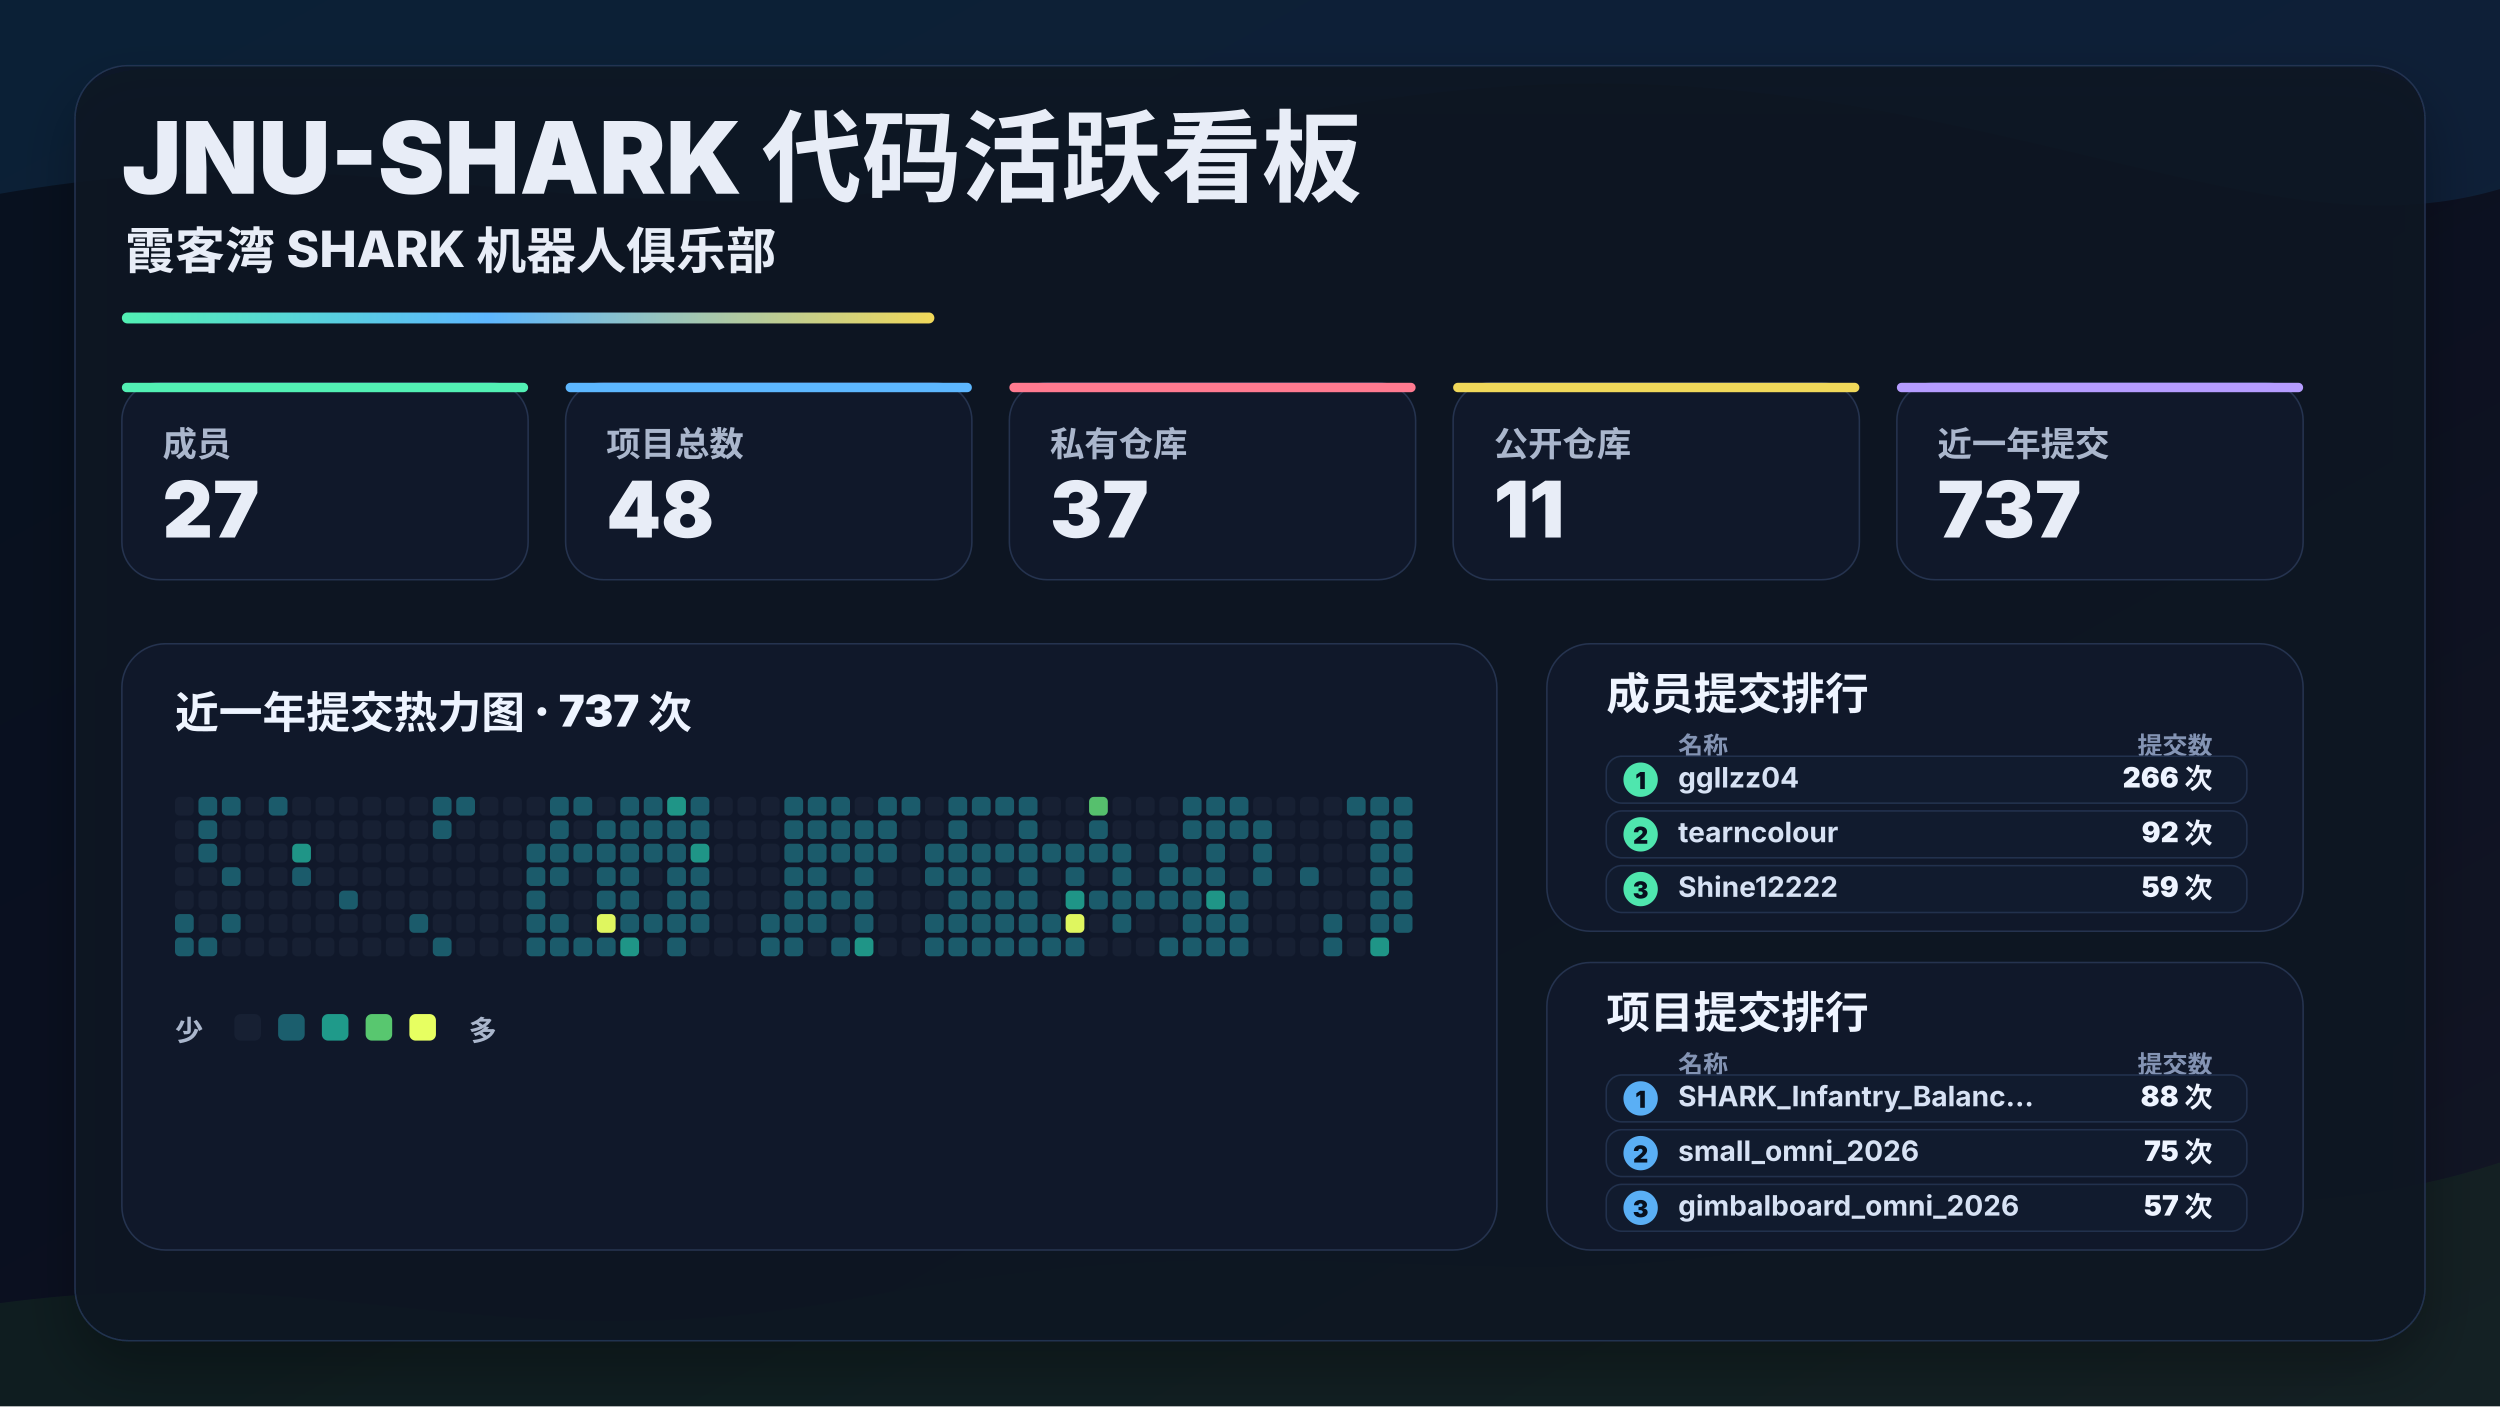
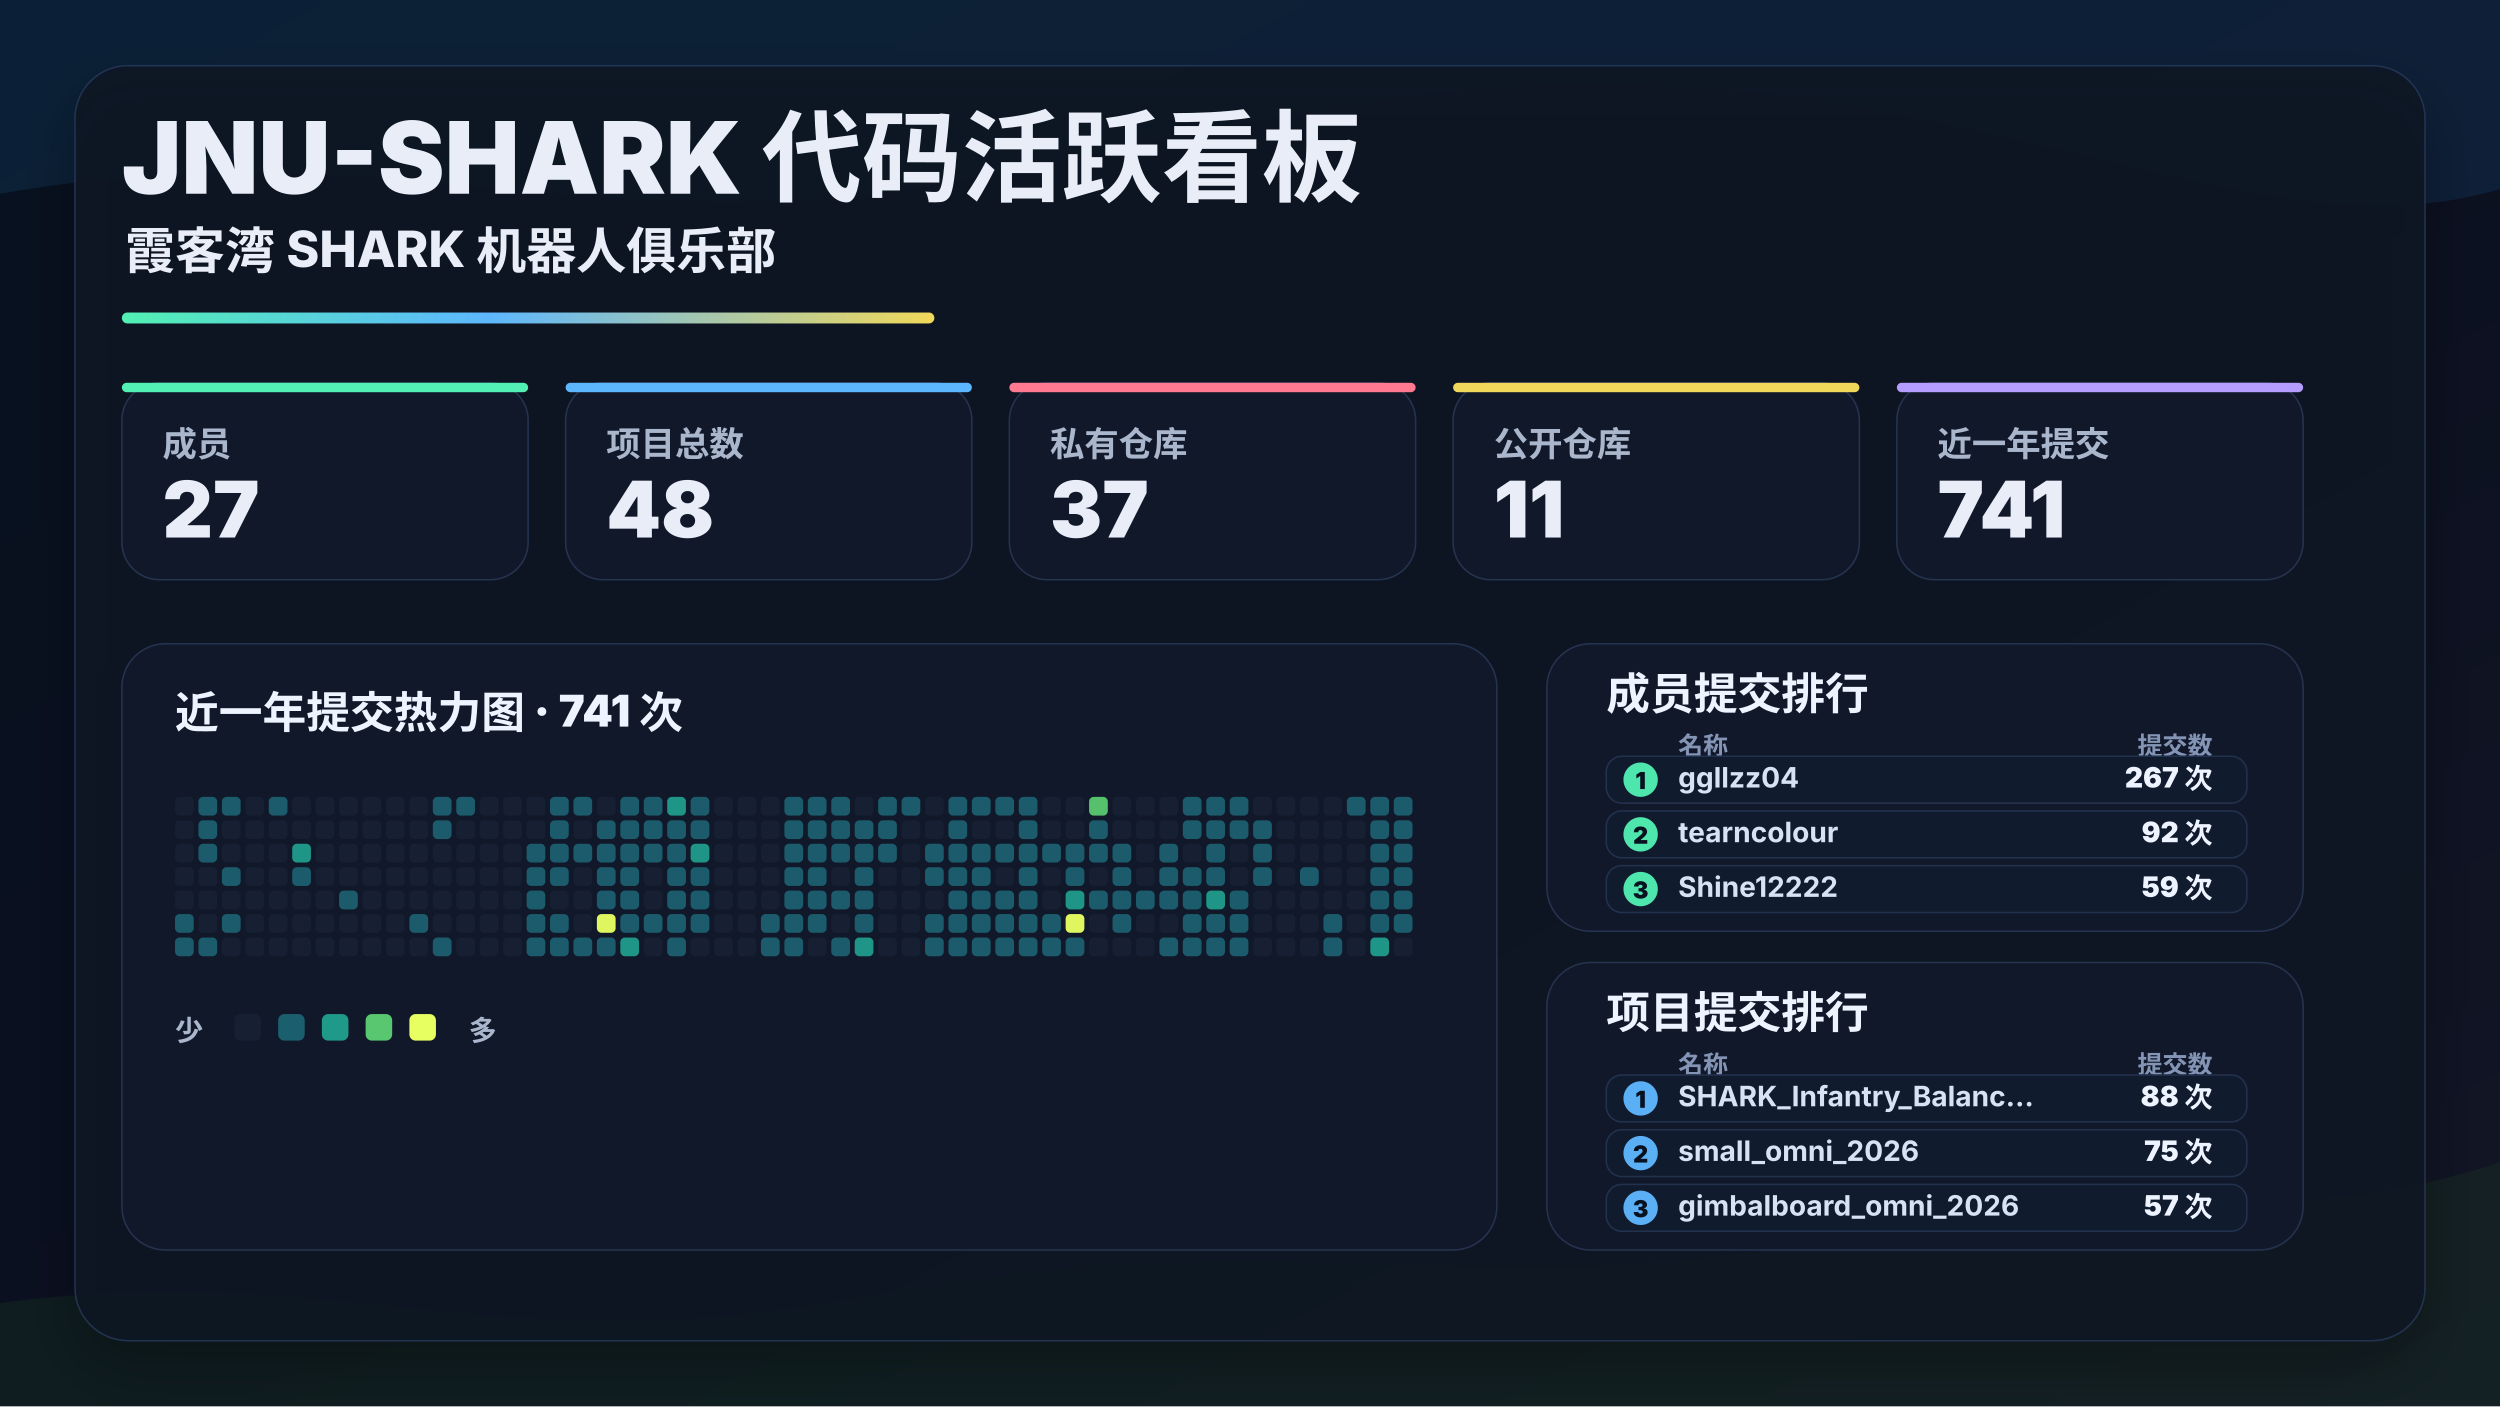
<svg xmlns="http://www.w3.org/2000/svg" width="1600" height="900" viewBox="0 0 1600 900" role="img" aria-labelledby="title desc">
  <defs>
    <linearGradient id="bg" x1="0" y1="0" x2="1" y2="1">
      <stop offset="0" stop-color="#07111f" />
      <stop offset="0.52" stop-color="#0b1020" />
      <stop offset="1" stop-color="#131625" />
    </linearGradient>
    <linearGradient id="hero" x1="0" y1="0" x2="1" y2="0">
      <stop offset="0" stop-color="#52f0b4" />
      <stop offset="0.45" stop-color="#5db7ff" />
      <stop offset="1" stop-color="#f0d85a" />
    </linearGradient>
    <filter id="softShadow" x="-10%" y="-10%" width="120%" height="120%">
      <feDropShadow dx="0" dy="18" stdDeviation="18" flood-color="#000000" flood-opacity="0.32" />
    </filter>
  </defs>
  <style>
    text { font-family: Inter, ui-sans-serif, system-ui, -apple-system, BlinkMacSystemFont, "Segoe UI", "PingFang SC", "Microsoft YaHei", sans-serif; fill: #e8edf7; }
    .title { font-size: 64px; font-weight: 900; letter-spacing: 0; }
    .subtitle { font-size: 32px; font-weight: 780; fill: #e8edf7; }
    .label { font-size: 22px; fill: #aab6cc; font-weight: 760; }
    .stat { font-size: 50px; font-weight: 900; }
    .section-title { font-size: 28px; font-weight: 860; fill: #eef4ff; }
    .table-head { font-size: 16px; fill: #8494b4; font-weight: 720; }
    .row-name { font-size: 18px; fill: #d7e2f4; font-weight: 720; }
    .row-value { font-size: 18px; fill: #eef4ff; font-weight: 860; }
    .rank { font-size: 15px; fill: #07111f; font-weight: 900; }
    .tiny { font-size: 18px; fill: #aab6cc; font-weight: 620; }
  </style>
  <rect width="1600" height="900" fill="url(#bg)" />
  <path d="M0 124 C250 80 385 160 620 114 C860 67 982 28 1220 74 C1392 108 1495 152 1600 121 L1600 0 L0 0 Z" fill="#12385c" opacity="0.38" />
  <path d="M0 834 C216 805 318 875 553 830 C835 776 935 837 1160 794 C1350 758 1464 789 1600 744 L1600 900 L0 900 Z" fill="#173622" opacity="0.36" />
  <g filter="url(#softShadow)">
    <rect x="48" y="42" width="1504" height="816" rx="34" fill="#0b1324" opacity="0.88" stroke="#263654" />
  </g>
  <text x="78" y="124" class="title">JNU-SHARK 代码活跃看板</text>
  <text x="80" y="172" class="subtitle">霞客湾 SHARK 机器人俱乐部</text>
  <rect x="78" y="200" width="520" height="7" rx="3.5" fill="url(#hero)" />
  <g>
    <rect x="78" y="245" width="260" height="126" rx="24" fill="#10182a" stroke="#25334f" />
    <rect x="78" y="245" width="260" height="6" rx="3" fill="#52f0b4" />
    <text x="104" y="292" class="label">成员</text>
    <text x="104" y="344" class="stat">27</text>
  </g>
  <g>
    <rect x="362" y="245" width="260" height="126" rx="24" fill="#10182a" stroke="#25334f" />
    <rect x="362" y="245" width="260" height="6" rx="3" fill="#5db7ff" />
    <text x="388" y="292" class="label">项目总数</text>
    <text x="388" y="344" class="stat">48</text>
  </g>
  <g>
    <rect x="646" y="245" width="260" height="126" rx="24" fill="#10182a" stroke="#25334f" />
    <rect x="646" y="245" width="260" height="6" rx="3" fill="#ff7a90" />
    <text x="672" y="292" class="label">私有仓库</text>
    <text x="672" y="344" class="stat">37</text>
  </g>
  <g>
    <rect x="930" y="245" width="260" height="126" rx="24" fill="#10182a" stroke="#25334f" />
    <rect x="930" y="245" width="260" height="6" rx="3" fill="#f0d85a" />
    <text x="956" y="292" class="label">公开仓库</text>
    <text x="956" y="344" class="stat">11</text>
  </g>
  <g>
    <rect x="1214" y="245" width="260" height="126" rx="24" fill="#10182a" stroke="#25334f" />
    <rect x="1214" y="245" width="260" height="6" rx="3" fill="#b59cff" />
    <text x="1240" y="292" class="label">近一年提交</text>
-     <text x="1240" y="344" class="stat">737</text>
+     <text x="1240" y="344" class="stat">741</text>
  </g>
  <rect x="78" y="412" width="880" height="388" rx="28" fill="#10182a" stroke="#25334f" />
-   <text x="112" y="466" class="section-title">近一年提交热力图 · 737 次</text>
+   <text x="112" y="466" class="section-title">近一年提交热力图 · 741 次</text>
  <rect x="112" y="510" width="12" height="12" rx="3" fill="#172033" opacity="0.96" />
  <rect x="112" y="525" width="12" height="12" rx="3" fill="#172033" opacity="0.96" />
  <rect x="112" y="540" width="12" height="12" rx="3" fill="#172033" opacity="0.96" />
  <rect x="112" y="555" width="12" height="12" rx="3" fill="#172033" opacity="0.96" />
  <rect x="112" y="570" width="12" height="12" rx="3" fill="#172033" opacity="0.96" />
  <rect x="112" y="585" width="12" height="12" rx="3" fill="#1b5e6d" opacity="0.96" />
  <rect x="112" y="600" width="12" height="12" rx="3" fill="#1b5e6d" opacity="0.96" />
  <rect x="127" y="510" width="12" height="12" rx="3" fill="#1b5e6d" opacity="0.96" />
  <rect x="127" y="525" width="12" height="12" rx="3" fill="#1b5e6d" opacity="0.96" />
  <rect x="127" y="540" width="12" height="12" rx="3" fill="#1b5e6d" opacity="0.96" />
  <rect x="127" y="555" width="12" height="12" rx="3" fill="#172033" opacity="0.96" />
  <rect x="127" y="570" width="12" height="12" rx="3" fill="#172033" opacity="0.96" />
  <rect x="127" y="585" width="12" height="12" rx="3" fill="#172033" opacity="0.96" />
  <rect x="127" y="600" width="12" height="12" rx="3" fill="#1b5e6d" opacity="0.96" />
  <rect x="142" y="510" width="12" height="12" rx="3" fill="#1b5e6d" opacity="0.96" />
  <rect x="142" y="525" width="12" height="12" rx="3" fill="#172033" opacity="0.96" />
  <rect x="142" y="540" width="12" height="12" rx="3" fill="#172033" opacity="0.96" />
  <rect x="142" y="555" width="12" height="12" rx="3" fill="#1b5e6d" opacity="0.96" />
  <rect x="142" y="570" width="12" height="12" rx="3" fill="#172033" opacity="0.96" />
  <rect x="142" y="585" width="12" height="12" rx="3" fill="#1b5e6d" opacity="0.96" />
  <rect x="142" y="600" width="12" height="12" rx="3" fill="#172033" opacity="0.96" />
  <rect x="157" y="510" width="12" height="12" rx="3" fill="#172033" opacity="0.96" />
  <rect x="157" y="525" width="12" height="12" rx="3" fill="#172033" opacity="0.96" />
  <rect x="157" y="540" width="12" height="12" rx="3" fill="#172033" opacity="0.96" />
  <rect x="157" y="555" width="12" height="12" rx="3" fill="#172033" opacity="0.96" />
  <rect x="157" y="570" width="12" height="12" rx="3" fill="#172033" opacity="0.96" />
  <rect x="157" y="585" width="12" height="12" rx="3" fill="#172033" opacity="0.96" />
  <rect x="157" y="600" width="12" height="12" rx="3" fill="#172033" opacity="0.96" />
  <rect x="172" y="510" width="12" height="12" rx="3" fill="#1b5e6d" opacity="0.96" />
  <rect x="172" y="525" width="12" height="12" rx="3" fill="#172033" opacity="0.96" />
  <rect x="172" y="540" width="12" height="12" rx="3" fill="#172033" opacity="0.96" />
  <rect x="172" y="555" width="12" height="12" rx="3" fill="#172033" opacity="0.96" />
  <rect x="172" y="570" width="12" height="12" rx="3" fill="#172033" opacity="0.96" />
  <rect x="172" y="585" width="12" height="12" rx="3" fill="#172033" opacity="0.96" />
  <rect x="172" y="600" width="12" height="12" rx="3" fill="#172033" opacity="0.96" />
  <rect x="187" y="510" width="12" height="12" rx="3" fill="#172033" opacity="0.96" />
  <rect x="187" y="525" width="12" height="12" rx="3" fill="#172033" opacity="0.96" />
  <rect x="187" y="540" width="12" height="12" rx="3" fill="#1f9a8a" opacity="0.96" />
  <rect x="187" y="555" width="12" height="12" rx="3" fill="#1b5e6d" opacity="0.96" />
  <rect x="187" y="570" width="12" height="12" rx="3" fill="#172033" opacity="0.96" />
  <rect x="187" y="585" width="12" height="12" rx="3" fill="#172033" opacity="0.96" />
  <rect x="187" y="600" width="12" height="12" rx="3" fill="#172033" opacity="0.96" />
  <rect x="202" y="510" width="12" height="12" rx="3" fill="#172033" opacity="0.96" />
  <rect x="202" y="525" width="12" height="12" rx="3" fill="#172033" opacity="0.96" />
  <rect x="202" y="540" width="12" height="12" rx="3" fill="#172033" opacity="0.96" />
  <rect x="202" y="555" width="12" height="12" rx="3" fill="#172033" opacity="0.96" />
  <rect x="202" y="570" width="12" height="12" rx="3" fill="#172033" opacity="0.96" />
  <rect x="202" y="585" width="12" height="12" rx="3" fill="#172033" opacity="0.96" />
  <rect x="202" y="600" width="12" height="12" rx="3" fill="#172033" opacity="0.96" />
  <rect x="217" y="510" width="12" height="12" rx="3" fill="#172033" opacity="0.96" />
  <rect x="217" y="525" width="12" height="12" rx="3" fill="#172033" opacity="0.96" />
  <rect x="217" y="540" width="12" height="12" rx="3" fill="#172033" opacity="0.96" />
  <rect x="217" y="555" width="12" height="12" rx="3" fill="#172033" opacity="0.96" />
  <rect x="217" y="570" width="12" height="12" rx="3" fill="#1b5e6d" opacity="0.96" />
  <rect x="217" y="585" width="12" height="12" rx="3" fill="#172033" opacity="0.96" />
  <rect x="217" y="600" width="12" height="12" rx="3" fill="#172033" opacity="0.96" />
  <rect x="232" y="510" width="12" height="12" rx="3" fill="#172033" opacity="0.96" />
  <rect x="232" y="525" width="12" height="12" rx="3" fill="#172033" opacity="0.96" />
  <rect x="232" y="540" width="12" height="12" rx="3" fill="#172033" opacity="0.96" />
  <rect x="232" y="555" width="12" height="12" rx="3" fill="#172033" opacity="0.96" />
  <rect x="232" y="570" width="12" height="12" rx="3" fill="#172033" opacity="0.96" />
  <rect x="232" y="585" width="12" height="12" rx="3" fill="#172033" opacity="0.96" />
  <rect x="232" y="600" width="12" height="12" rx="3" fill="#172033" opacity="0.96" />
  <rect x="247" y="510" width="12" height="12" rx="3" fill="#172033" opacity="0.96" />
  <rect x="247" y="525" width="12" height="12" rx="3" fill="#172033" opacity="0.96" />
  <rect x="247" y="540" width="12" height="12" rx="3" fill="#172033" opacity="0.96" />
  <rect x="247" y="555" width="12" height="12" rx="3" fill="#172033" opacity="0.96" />
  <rect x="247" y="570" width="12" height="12" rx="3" fill="#172033" opacity="0.96" />
  <rect x="247" y="585" width="12" height="12" rx="3" fill="#172033" opacity="0.96" />
  <rect x="247" y="600" width="12" height="12" rx="3" fill="#172033" opacity="0.96" />
  <rect x="262" y="510" width="12" height="12" rx="3" fill="#172033" opacity="0.96" />
  <rect x="262" y="525" width="12" height="12" rx="3" fill="#172033" opacity="0.96" />
  <rect x="262" y="540" width="12" height="12" rx="3" fill="#172033" opacity="0.96" />
  <rect x="262" y="555" width="12" height="12" rx="3" fill="#172033" opacity="0.96" />
  <rect x="262" y="570" width="12" height="12" rx="3" fill="#172033" opacity="0.96" />
  <rect x="262" y="585" width="12" height="12" rx="3" fill="#1b5e6d" opacity="0.96" />
  <rect x="262" y="600" width="12" height="12" rx="3" fill="#172033" opacity="0.96" />
  <rect x="277" y="510" width="12" height="12" rx="3" fill="#1b5e6d" opacity="0.96" />
  <rect x="277" y="525" width="12" height="12" rx="3" fill="#1b5e6d" opacity="0.96" />
  <rect x="277" y="540" width="12" height="12" rx="3" fill="#172033" opacity="0.96" />
  <rect x="277" y="555" width="12" height="12" rx="3" fill="#172033" opacity="0.96" />
  <rect x="277" y="570" width="12" height="12" rx="3" fill="#172033" opacity="0.96" />
  <rect x="277" y="585" width="12" height="12" rx="3" fill="#172033" opacity="0.96" />
  <rect x="277" y="600" width="12" height="12" rx="3" fill="#1b5e6d" opacity="0.96" />
  <rect x="292" y="510" width="12" height="12" rx="3" fill="#1b5e6d" opacity="0.96" />
  <rect x="292" y="525" width="12" height="12" rx="3" fill="#172033" opacity="0.96" />
  <rect x="292" y="540" width="12" height="12" rx="3" fill="#172033" opacity="0.96" />
  <rect x="292" y="555" width="12" height="12" rx="3" fill="#172033" opacity="0.96" />
  <rect x="292" y="570" width="12" height="12" rx="3" fill="#172033" opacity="0.96" />
  <rect x="292" y="585" width="12" height="12" rx="3" fill="#172033" opacity="0.96" />
  <rect x="292" y="600" width="12" height="12" rx="3" fill="#172033" opacity="0.96" />
  <rect x="307" y="510" width="12" height="12" rx="3" fill="#172033" opacity="0.96" />
  <rect x="307" y="525" width="12" height="12" rx="3" fill="#172033" opacity="0.96" />
  <rect x="307" y="540" width="12" height="12" rx="3" fill="#172033" opacity="0.96" />
  <rect x="307" y="555" width="12" height="12" rx="3" fill="#172033" opacity="0.96" />
  <rect x="307" y="570" width="12" height="12" rx="3" fill="#172033" opacity="0.96" />
  <rect x="307" y="585" width="12" height="12" rx="3" fill="#172033" opacity="0.96" />
  <rect x="307" y="600" width="12" height="12" rx="3" fill="#172033" opacity="0.96" />
  <rect x="322" y="510" width="12" height="12" rx="3" fill="#172033" opacity="0.96" />
  <rect x="322" y="525" width="12" height="12" rx="3" fill="#172033" opacity="0.96" />
  <rect x="322" y="540" width="12" height="12" rx="3" fill="#172033" opacity="0.96" />
  <rect x="322" y="555" width="12" height="12" rx="3" fill="#172033" opacity="0.96" />
  <rect x="322" y="570" width="12" height="12" rx="3" fill="#172033" opacity="0.96" />
  <rect x="322" y="585" width="12" height="12" rx="3" fill="#172033" opacity="0.96" />
  <rect x="322" y="600" width="12" height="12" rx="3" fill="#172033" opacity="0.96" />
  <rect x="337" y="510" width="12" height="12" rx="3" fill="#172033" opacity="0.96" />
  <rect x="337" y="525" width="12" height="12" rx="3" fill="#172033" opacity="0.96" />
  <rect x="337" y="540" width="12" height="12" rx="3" fill="#1b5e6d" opacity="0.96" />
  <rect x="337" y="555" width="12" height="12" rx="3" fill="#1b5e6d" opacity="0.96" />
  <rect x="337" y="570" width="12" height="12" rx="3" fill="#1b5e6d" opacity="0.96" />
  <rect x="337" y="585" width="12" height="12" rx="3" fill="#1b5e6d" opacity="0.96" />
  <rect x="337" y="600" width="12" height="12" rx="3" fill="#1b5e6d" opacity="0.96" />
  <rect x="352" y="510" width="12" height="12" rx="3" fill="#1b5e6d" opacity="0.96" />
  <rect x="352" y="525" width="12" height="12" rx="3" fill="#1b5e6d" opacity="0.96" />
  <rect x="352" y="540" width="12" height="12" rx="3" fill="#1b5e6d" opacity="0.96" />
  <rect x="352" y="555" width="12" height="12" rx="3" fill="#1b5e6d" opacity="0.96" />
  <rect x="352" y="570" width="12" height="12" rx="3" fill="#172033" opacity="0.96" />
  <rect x="352" y="585" width="12" height="12" rx="3" fill="#1b5e6d" opacity="0.96" />
  <rect x="352" y="600" width="12" height="12" rx="3" fill="#1b5e6d" opacity="0.96" />
  <rect x="367" y="510" width="12" height="12" rx="3" fill="#1b5e6d" opacity="0.96" />
  <rect x="367" y="525" width="12" height="12" rx="3" fill="#172033" opacity="0.96" />
  <rect x="367" y="540" width="12" height="12" rx="3" fill="#1b5e6d" opacity="0.96" />
  <rect x="367" y="555" width="12" height="12" rx="3" fill="#172033" opacity="0.96" />
  <rect x="367" y="570" width="12" height="12" rx="3" fill="#172033" opacity="0.96" />
  <rect x="367" y="585" width="12" height="12" rx="3" fill="#172033" opacity="0.96" />
  <rect x="367" y="600" width="12" height="12" rx="3" fill="#1b5e6d" opacity="0.96" />
  <rect x="382" y="510" width="12" height="12" rx="3" fill="#172033" opacity="0.96" />
  <rect x="382" y="525" width="12" height="12" rx="3" fill="#1b5e6d" opacity="0.96" />
  <rect x="382" y="540" width="12" height="12" rx="3" fill="#1b5e6d" opacity="0.96" />
  <rect x="382" y="555" width="12" height="12" rx="3" fill="#1b5e6d" opacity="0.96" />
  <rect x="382" y="570" width="12" height="12" rx="3" fill="#1b5e6d" opacity="0.96" />
  <rect x="382" y="585" width="12" height="12" rx="3" fill="#e7ff61" opacity="0.96" />
  <rect x="382" y="600" width="12" height="12" rx="3" fill="#1b5e6d" opacity="0.96" />
  <rect x="397" y="510" width="12" height="12" rx="3" fill="#1b5e6d" opacity="0.96" />
  <rect x="397" y="525" width="12" height="12" rx="3" fill="#1b5e6d" opacity="0.96" />
  <rect x="397" y="540" width="12" height="12" rx="3" fill="#1b5e6d" opacity="0.96" />
  <rect x="397" y="555" width="12" height="12" rx="3" fill="#1b5e6d" opacity="0.96" />
  <rect x="397" y="570" width="12" height="12" rx="3" fill="#1b5e6d" opacity="0.96" />
  <rect x="397" y="585" width="12" height="12" rx="3" fill="#1b5e6d" opacity="0.96" />
  <rect x="397" y="600" width="12" height="12" rx="3" fill="#1f9a8a" opacity="0.96" />
  <rect x="412" y="510" width="12" height="12" rx="3" fill="#1b5e6d" opacity="0.96" />
  <rect x="412" y="525" width="12" height="12" rx="3" fill="#1b5e6d" opacity="0.96" />
  <rect x="412" y="540" width="12" height="12" rx="3" fill="#1b5e6d" opacity="0.96" />
  <rect x="412" y="555" width="12" height="12" rx="3" fill="#172033" opacity="0.96" />
  <rect x="412" y="570" width="12" height="12" rx="3" fill="#172033" opacity="0.96" />
  <rect x="412" y="585" width="12" height="12" rx="3" fill="#1b5e6d" opacity="0.96" />
  <rect x="412" y="600" width="12" height="12" rx="3" fill="#172033" opacity="0.96" />
  <rect x="427" y="510" width="12" height="12" rx="3" fill="#1f9a8a" opacity="0.96" />
  <rect x="427" y="525" width="12" height="12" rx="3" fill="#1b5e6d" opacity="0.96" />
  <rect x="427" y="540" width="12" height="12" rx="3" fill="#1b5e6d" opacity="0.96" />
  <rect x="427" y="555" width="12" height="12" rx="3" fill="#1b5e6d" opacity="0.96" />
  <rect x="427" y="570" width="12" height="12" rx="3" fill="#1b5e6d" opacity="0.96" />
  <rect x="427" y="585" width="12" height="12" rx="3" fill="#1b5e6d" opacity="0.96" />
  <rect x="427" y="600" width="12" height="12" rx="3" fill="#1b5e6d" opacity="0.96" />
  <rect x="442" y="510" width="12" height="12" rx="3" fill="#1b5e6d" opacity="0.96" />
  <rect x="442" y="525" width="12" height="12" rx="3" fill="#1b5e6d" opacity="0.96" />
  <rect x="442" y="540" width="12" height="12" rx="3" fill="#1f9a8a" opacity="0.96" />
  <rect x="442" y="555" width="12" height="12" rx="3" fill="#1b5e6d" opacity="0.96" />
  <rect x="442" y="570" width="12" height="12" rx="3" fill="#1b5e6d" opacity="0.96" />
  <rect x="442" y="585" width="12" height="12" rx="3" fill="#1b5e6d" opacity="0.96" />
  <rect x="442" y="600" width="12" height="12" rx="3" fill="#172033" opacity="0.96" />
  <rect x="457" y="510" width="12" height="12" rx="3" fill="#172033" opacity="0.96" />
  <rect x="457" y="525" width="12" height="12" rx="3" fill="#172033" opacity="0.96" />
  <rect x="457" y="540" width="12" height="12" rx="3" fill="#172033" opacity="0.96" />
  <rect x="457" y="555" width="12" height="12" rx="3" fill="#172033" opacity="0.96" />
  <rect x="457" y="570" width="12" height="12" rx="3" fill="#172033" opacity="0.96" />
  <rect x="457" y="585" width="12" height="12" rx="3" fill="#172033" opacity="0.96" />
  <rect x="457" y="600" width="12" height="12" rx="3" fill="#172033" opacity="0.96" />
  <rect x="472" y="510" width="12" height="12" rx="3" fill="#172033" opacity="0.96" />
  <rect x="472" y="525" width="12" height="12" rx="3" fill="#172033" opacity="0.96" />
  <rect x="472" y="540" width="12" height="12" rx="3" fill="#172033" opacity="0.96" />
  <rect x="472" y="555" width="12" height="12" rx="3" fill="#172033" opacity="0.96" />
  <rect x="472" y="570" width="12" height="12" rx="3" fill="#172033" opacity="0.96" />
  <rect x="472" y="585" width="12" height="12" rx="3" fill="#172033" opacity="0.96" />
  <rect x="472" y="600" width="12" height="12" rx="3" fill="#172033" opacity="0.96" />
  <rect x="487" y="510" width="12" height="12" rx="3" fill="#172033" opacity="0.96" />
  <rect x="487" y="525" width="12" height="12" rx="3" fill="#172033" opacity="0.96" />
  <rect x="487" y="540" width="12" height="12" rx="3" fill="#172033" opacity="0.96" />
  <rect x="487" y="555" width="12" height="12" rx="3" fill="#172033" opacity="0.96" />
  <rect x="487" y="570" width="12" height="12" rx="3" fill="#172033" opacity="0.96" />
  <rect x="487" y="585" width="12" height="12" rx="3" fill="#1b5e6d" opacity="0.96" />
  <rect x="487" y="600" width="12" height="12" rx="3" fill="#1b5e6d" opacity="0.96" />
  <rect x="502" y="510" width="12" height="12" rx="3" fill="#1b5e6d" opacity="0.96" />
  <rect x="502" y="525" width="12" height="12" rx="3" fill="#1b5e6d" opacity="0.96" />
  <rect x="502" y="540" width="12" height="12" rx="3" fill="#1b5e6d" opacity="0.96" />
  <rect x="502" y="555" width="12" height="12" rx="3" fill="#1b5e6d" opacity="0.96" />
  <rect x="502" y="570" width="12" height="12" rx="3" fill="#1b5e6d" opacity="0.96" />
  <rect x="502" y="585" width="12" height="12" rx="3" fill="#1b5e6d" opacity="0.96" />
  <rect x="502" y="600" width="12" height="12" rx="3" fill="#1b5e6d" opacity="0.96" />
  <rect x="517" y="510" width="12" height="12" rx="3" fill="#1b5e6d" opacity="0.96" />
  <rect x="517" y="525" width="12" height="12" rx="3" fill="#1b5e6d" opacity="0.96" />
  <rect x="517" y="540" width="12" height="12" rx="3" fill="#1b5e6d" opacity="0.96" />
  <rect x="517" y="555" width="12" height="12" rx="3" fill="#1b5e6d" opacity="0.96" />
  <rect x="517" y="570" width="12" height="12" rx="3" fill="#1b5e6d" opacity="0.96" />
  <rect x="517" y="585" width="12" height="12" rx="3" fill="#1b5e6d" opacity="0.96" />
  <rect x="517" y="600" width="12" height="12" rx="3" fill="#172033" opacity="0.96" />
  <rect x="532" y="510" width="12" height="12" rx="3" fill="#1b5e6d" opacity="0.96" />
  <rect x="532" y="525" width="12" height="12" rx="3" fill="#1b5e6d" opacity="0.96" />
  <rect x="532" y="540" width="12" height="12" rx="3" fill="#1b5e6d" opacity="0.96" />
  <rect x="532" y="555" width="12" height="12" rx="3" fill="#172033" opacity="0.96" />
  <rect x="532" y="570" width="12" height="12" rx="3" fill="#1b5e6d" opacity="0.96" />
  <rect x="532" y="585" width="12" height="12" rx="3" fill="#172033" opacity="0.96" />
  <rect x="532" y="600" width="12" height="12" rx="3" fill="#1b5e6d" opacity="0.96" />
  <rect x="547" y="510" width="12" height="12" rx="3" fill="#172033" opacity="0.96" />
  <rect x="547" y="525" width="12" height="12" rx="3" fill="#1b5e6d" opacity="0.96" />
  <rect x="547" y="540" width="12" height="12" rx="3" fill="#1b5e6d" opacity="0.96" />
  <rect x="547" y="555" width="12" height="12" rx="3" fill="#1b5e6d" opacity="0.96" />
  <rect x="547" y="570" width="12" height="12" rx="3" fill="#1b5e6d" opacity="0.96" />
  <rect x="547" y="585" width="12" height="12" rx="3" fill="#1b5e6d" opacity="0.96" />
  <rect x="547" y="600" width="12" height="12" rx="3" fill="#1f9a8a" opacity="0.96" />
  <rect x="562" y="510" width="12" height="12" rx="3" fill="#1b5e6d" opacity="0.96" />
  <rect x="562" y="525" width="12" height="12" rx="3" fill="#1b5e6d" opacity="0.96" />
  <rect x="562" y="540" width="12" height="12" rx="3" fill="#1b5e6d" opacity="0.96" />
  <rect x="562" y="555" width="12" height="12" rx="3" fill="#172033" opacity="0.96" />
  <rect x="562" y="570" width="12" height="12" rx="3" fill="#172033" opacity="0.96" />
  <rect x="562" y="585" width="12" height="12" rx="3" fill="#172033" opacity="0.96" />
  <rect x="562" y="600" width="12" height="12" rx="3" fill="#172033" opacity="0.96" />
  <rect x="577" y="510" width="12" height="12" rx="3" fill="#1b5e6d" opacity="0.96" />
  <rect x="577" y="525" width="12" height="12" rx="3" fill="#172033" opacity="0.96" />
  <rect x="577" y="540" width="12" height="12" rx="3" fill="#172033" opacity="0.96" />
  <rect x="577" y="555" width="12" height="12" rx="3" fill="#172033" opacity="0.96" />
  <rect x="577" y="570" width="12" height="12" rx="3" fill="#172033" opacity="0.96" />
  <rect x="577" y="585" width="12" height="12" rx="3" fill="#172033" opacity="0.96" />
  <rect x="577" y="600" width="12" height="12" rx="3" fill="#172033" opacity="0.96" />
  <rect x="592" y="510" width="12" height="12" rx="3" fill="#172033" opacity="0.96" />
  <rect x="592" y="525" width="12" height="12" rx="3" fill="#172033" opacity="0.96" />
  <rect x="592" y="540" width="12" height="12" rx="3" fill="#1b5e6d" opacity="0.96" />
  <rect x="592" y="555" width="12" height="12" rx="3" fill="#1b5e6d" opacity="0.96" />
  <rect x="592" y="570" width="12" height="12" rx="3" fill="#172033" opacity="0.96" />
  <rect x="592" y="585" width="12" height="12" rx="3" fill="#1b5e6d" opacity="0.96" />
  <rect x="592" y="600" width="12" height="12" rx="3" fill="#1b5e6d" opacity="0.96" />
  <rect x="607" y="510" width="12" height="12" rx="3" fill="#1b5e6d" opacity="0.96" />
  <rect x="607" y="525" width="12" height="12" rx="3" fill="#1b5e6d" opacity="0.96" />
  <rect x="607" y="540" width="12" height="12" rx="3" fill="#1b5e6d" opacity="0.96" />
  <rect x="607" y="555" width="12" height="12" rx="3" fill="#1b5e6d" opacity="0.96" />
  <rect x="607" y="570" width="12" height="12" rx="3" fill="#1b5e6d" opacity="0.96" />
  <rect x="607" y="585" width="12" height="12" rx="3" fill="#1b5e6d" opacity="0.96" />
  <rect x="607" y="600" width="12" height="12" rx="3" fill="#1b5e6d" opacity="0.96" />
  <rect x="622" y="510" width="12" height="12" rx="3" fill="#1b5e6d" opacity="0.96" />
  <rect x="622" y="525" width="12" height="12" rx="3" fill="#172033" opacity="0.96" />
  <rect x="622" y="540" width="12" height="12" rx="3" fill="#1b5e6d" opacity="0.96" />
  <rect x="622" y="555" width="12" height="12" rx="3" fill="#1b5e6d" opacity="0.96" />
  <rect x="622" y="570" width="12" height="12" rx="3" fill="#1b5e6d" opacity="0.96" />
  <rect x="622" y="585" width="12" height="12" rx="3" fill="#1b5e6d" opacity="0.96" />
  <rect x="622" y="600" width="12" height="12" rx="3" fill="#1b5e6d" opacity="0.96" />
  <rect x="637" y="510" width="12" height="12" rx="3" fill="#1b5e6d" opacity="0.96" />
  <rect x="637" y="525" width="12" height="12" rx="3" fill="#172033" opacity="0.96" />
  <rect x="637" y="540" width="12" height="12" rx="3" fill="#1b5e6d" opacity="0.96" />
  <rect x="637" y="555" width="12" height="12" rx="3" fill="#172033" opacity="0.96" />
  <rect x="637" y="570" width="12" height="12" rx="3" fill="#1b5e6d" opacity="0.96" />
  <rect x="637" y="585" width="12" height="12" rx="3" fill="#1b5e6d" opacity="0.96" />
  <rect x="637" y="600" width="12" height="12" rx="3" fill="#1b5e6d" opacity="0.96" />
  <rect x="652" y="510" width="12" height="12" rx="3" fill="#1b5e6d" opacity="0.96" />
  <rect x="652" y="525" width="12" height="12" rx="3" fill="#1b5e6d" opacity="0.96" />
  <rect x="652" y="540" width="12" height="12" rx="3" fill="#1b5e6d" opacity="0.96" />
  <rect x="652" y="555" width="12" height="12" rx="3" fill="#1b5e6d" opacity="0.96" />
  <rect x="652" y="570" width="12" height="12" rx="3" fill="#1b5e6d" opacity="0.96" />
  <rect x="652" y="585" width="12" height="12" rx="3" fill="#1b5e6d" opacity="0.96" />
  <rect x="652" y="600" width="12" height="12" rx="3" fill="#1b5e6d" opacity="0.96" />
  <rect x="667" y="510" width="12" height="12" rx="3" fill="#172033" opacity="0.96" />
  <rect x="667" y="525" width="12" height="12" rx="3" fill="#172033" opacity="0.96" />
  <rect x="667" y="540" width="12" height="12" rx="3" fill="#1b5e6d" opacity="0.96" />
  <rect x="667" y="555" width="12" height="12" rx="3" fill="#172033" opacity="0.96" />
  <rect x="667" y="570" width="12" height="12" rx="3" fill="#172033" opacity="0.96" />
  <rect x="667" y="585" width="12" height="12" rx="3" fill="#1b5e6d" opacity="0.96" />
  <rect x="667" y="600" width="12" height="12" rx="3" fill="#1b5e6d" opacity="0.96" />
  <rect x="682" y="510" width="12" height="12" rx="3" fill="#172033" opacity="0.96" />
  <rect x="682" y="525" width="12" height="12" rx="3" fill="#172033" opacity="0.96" />
  <rect x="682" y="540" width="12" height="12" rx="3" fill="#1b5e6d" opacity="0.96" />
  <rect x="682" y="555" width="12" height="12" rx="3" fill="#1b5e6d" opacity="0.96" />
  <rect x="682" y="570" width="12" height="12" rx="3" fill="#1f9a8a" opacity="0.96" />
  <rect x="682" y="585" width="12" height="12" rx="3" fill="#e7ff61" opacity="0.96" />
  <rect x="682" y="600" width="12" height="12" rx="3" fill="#1b5e6d" opacity="0.96" />
  <rect x="697" y="510" width="12" height="12" rx="3" fill="#58c76f" opacity="0.96" />
  <rect x="697" y="525" width="12" height="12" rx="3" fill="#1b5e6d" opacity="0.96" />
  <rect x="697" y="540" width="12" height="12" rx="3" fill="#1b5e6d" opacity="0.96" />
  <rect x="697" y="555" width="12" height="12" rx="3" fill="#172033" opacity="0.96" />
  <rect x="697" y="570" width="12" height="12" rx="3" fill="#1b5e6d" opacity="0.96" />
  <rect x="697" y="585" width="12" height="12" rx="3" fill="#172033" opacity="0.96" />
  <rect x="697" y="600" width="12" height="12" rx="3" fill="#172033" opacity="0.96" />
  <rect x="712" y="510" width="12" height="12" rx="3" fill="#172033" opacity="0.96" />
  <rect x="712" y="525" width="12" height="12" rx="3" fill="#172033" opacity="0.96" />
  <rect x="712" y="540" width="12" height="12" rx="3" fill="#1b5e6d" opacity="0.96" />
  <rect x="712" y="555" width="12" height="12" rx="3" fill="#1b5e6d" opacity="0.96" />
  <rect x="712" y="570" width="12" height="12" rx="3" fill="#1b5e6d" opacity="0.96" />
  <rect x="712" y="585" width="12" height="12" rx="3" fill="#1b5e6d" opacity="0.96" />
  <rect x="712" y="600" width="12" height="12" rx="3" fill="#172033" opacity="0.96" />
  <rect x="727" y="510" width="12" height="12" rx="3" fill="#172033" opacity="0.96" />
  <rect x="727" y="525" width="12" height="12" rx="3" fill="#172033" opacity="0.96" />
  <rect x="727" y="540" width="12" height="12" rx="3" fill="#172033" opacity="0.96" />
  <rect x="727" y="555" width="12" height="12" rx="3" fill="#172033" opacity="0.96" />
  <rect x="727" y="570" width="12" height="12" rx="3" fill="#1b5e6d" opacity="0.96" />
  <rect x="727" y="585" width="12" height="12" rx="3" fill="#172033" opacity="0.96" />
  <rect x="727" y="600" width="12" height="12" rx="3" fill="#172033" opacity="0.96" />
  <rect x="742" y="510" width="12" height="12" rx="3" fill="#172033" opacity="0.96" />
  <rect x="742" y="525" width="12" height="12" rx="3" fill="#172033" opacity="0.96" />
  <rect x="742" y="540" width="12" height="12" rx="3" fill="#1b5e6d" opacity="0.96" />
  <rect x="742" y="555" width="12" height="12" rx="3" fill="#1b5e6d" opacity="0.96" />
  <rect x="742" y="570" width="12" height="12" rx="3" fill="#1b5e6d" opacity="0.96" />
  <rect x="742" y="585" width="12" height="12" rx="3" fill="#172033" opacity="0.96" />
  <rect x="742" y="600" width="12" height="12" rx="3" fill="#1b5e6d" opacity="0.96" />
  <rect x="757" y="510" width="12" height="12" rx="3" fill="#1b5e6d" opacity="0.96" />
  <rect x="757" y="525" width="12" height="12" rx="3" fill="#1b5e6d" opacity="0.96" />
  <rect x="757" y="540" width="12" height="12" rx="3" fill="#172033" opacity="0.96" />
  <rect x="757" y="555" width="12" height="12" rx="3" fill="#1b5e6d" opacity="0.96" />
  <rect x="757" y="570" width="12" height="12" rx="3" fill="#1b5e6d" opacity="0.96" />
  <rect x="757" y="585" width="12" height="12" rx="3" fill="#1b5e6d" opacity="0.96" />
  <rect x="757" y="600" width="12" height="12" rx="3" fill="#1b5e6d" opacity="0.96" />
  <rect x="772" y="510" width="12" height="12" rx="3" fill="#1b5e6d" opacity="0.96" />
  <rect x="772" y="525" width="12" height="12" rx="3" fill="#1b5e6d" opacity="0.96" />
  <rect x="772" y="540" width="12" height="12" rx="3" fill="#1b5e6d" opacity="0.96" />
  <rect x="772" y="555" width="12" height="12" rx="3" fill="#1b5e6d" opacity="0.96" />
  <rect x="772" y="570" width="12" height="12" rx="3" fill="#1f9a8a" opacity="0.96" />
  <rect x="772" y="585" width="12" height="12" rx="3" fill="#1b5e6d" opacity="0.96" />
  <rect x="772" y="600" width="12" height="12" rx="3" fill="#1b5e6d" opacity="0.96" />
  <rect x="787" y="510" width="12" height="12" rx="3" fill="#1b5e6d" opacity="0.96" />
  <rect x="787" y="525" width="12" height="12" rx="3" fill="#1b5e6d" opacity="0.96" />
  <rect x="787" y="540" width="12" height="12" rx="3" fill="#172033" opacity="0.96" />
  <rect x="787" y="555" width="12" height="12" rx="3" fill="#172033" opacity="0.96" />
  <rect x="787" y="570" width="12" height="12" rx="3" fill="#1b5e6d" opacity="0.96" />
  <rect x="787" y="585" width="12" height="12" rx="3" fill="#1b5e6d" opacity="0.96" />
  <rect x="787" y="600" width="12" height="12" rx="3" fill="#1b5e6d" opacity="0.96" />
  <rect x="802" y="510" width="12" height="12" rx="3" fill="#172033" opacity="0.96" />
  <rect x="802" y="525" width="12" height="12" rx="3" fill="#1b5e6d" opacity="0.96" />
  <rect x="802" y="540" width="12" height="12" rx="3" fill="#1b5e6d" opacity="0.96" />
  <rect x="802" y="555" width="12" height="12" rx="3" fill="#1b5e6d" opacity="0.96" />
  <rect x="802" y="570" width="12" height="12" rx="3" fill="#172033" opacity="0.96" />
  <rect x="802" y="585" width="12" height="12" rx="3" fill="#172033" opacity="0.96" />
  <rect x="802" y="600" width="12" height="12" rx="3" fill="#172033" opacity="0.96" />
  <rect x="817" y="510" width="12" height="12" rx="3" fill="#172033" opacity="0.96" />
  <rect x="817" y="525" width="12" height="12" rx="3" fill="#172033" opacity="0.96" />
  <rect x="817" y="540" width="12" height="12" rx="3" fill="#172033" opacity="0.96" />
  <rect x="817" y="555" width="12" height="12" rx="3" fill="#172033" opacity="0.96" />
  <rect x="817" y="570" width="12" height="12" rx="3" fill="#172033" opacity="0.96" />
  <rect x="817" y="585" width="12" height="12" rx="3" fill="#172033" opacity="0.96" />
  <rect x="817" y="600" width="12" height="12" rx="3" fill="#172033" opacity="0.96" />
  <rect x="832" y="510" width="12" height="12" rx="3" fill="#172033" opacity="0.96" />
  <rect x="832" y="525" width="12" height="12" rx="3" fill="#172033" opacity="0.96" />
  <rect x="832" y="540" width="12" height="12" rx="3" fill="#172033" opacity="0.96" />
  <rect x="832" y="555" width="12" height="12" rx="3" fill="#1b5e6d" opacity="0.96" />
  <rect x="832" y="570" width="12" height="12" rx="3" fill="#172033" opacity="0.96" />
  <rect x="832" y="585" width="12" height="12" rx="3" fill="#172033" opacity="0.96" />
  <rect x="832" y="600" width="12" height="12" rx="3" fill="#172033" opacity="0.96" />
  <rect x="847" y="510" width="12" height="12" rx="3" fill="#172033" opacity="0.96" />
  <rect x="847" y="525" width="12" height="12" rx="3" fill="#172033" opacity="0.96" />
  <rect x="847" y="540" width="12" height="12" rx="3" fill="#172033" opacity="0.96" />
  <rect x="847" y="555" width="12" height="12" rx="3" fill="#172033" opacity="0.96" />
  <rect x="847" y="570" width="12" height="12" rx="3" fill="#172033" opacity="0.96" />
  <rect x="847" y="585" width="12" height="12" rx="3" fill="#1b5e6d" opacity="0.96" />
  <rect x="847" y="600" width="12" height="12" rx="3" fill="#1b5e6d" opacity="0.96" />
  <rect x="862" y="510" width="12" height="12" rx="3" fill="#1b5e6d" opacity="0.96" />
  <rect x="862" y="525" width="12" height="12" rx="3" fill="#172033" opacity="0.96" />
  <rect x="862" y="540" width="12" height="12" rx="3" fill="#172033" opacity="0.96" />
  <rect x="862" y="555" width="12" height="12" rx="3" fill="#172033" opacity="0.96" />
  <rect x="862" y="570" width="12" height="12" rx="3" fill="#172033" opacity="0.96" />
  <rect x="862" y="585" width="12" height="12" rx="3" fill="#172033" opacity="0.96" />
  <rect x="862" y="600" width="12" height="12" rx="3" fill="#172033" opacity="0.96" />
  <rect x="877" y="510" width="12" height="12" rx="3" fill="#1b5e6d" opacity="0.96" />
  <rect x="877" y="525" width="12" height="12" rx="3" fill="#1b5e6d" opacity="0.96" />
  <rect x="877" y="540" width="12" height="12" rx="3" fill="#1b5e6d" opacity="0.96" />
  <rect x="877" y="555" width="12" height="12" rx="3" fill="#1b5e6d" opacity="0.96" />
  <rect x="877" y="570" width="12" height="12" rx="3" fill="#1b5e6d" opacity="0.96" />
  <rect x="877" y="585" width="12" height="12" rx="3" fill="#1b5e6d" opacity="0.96" />
  <rect x="877" y="600" width="12" height="12" rx="3" fill="#1f9a8a" opacity="0.96" />
  <rect x="892" y="510" width="12" height="12" rx="3" fill="#1b5e6d" opacity="0.96" />
  <rect x="892" y="525" width="12" height="12" rx="3" fill="#1b5e6d" opacity="0.96" />
  <rect x="892" y="540" width="12" height="12" rx="3" fill="#1b5e6d" opacity="0.96" />
  <rect x="892" y="555" width="12" height="12" rx="3" fill="#1b5e6d" opacity="0.96" />
  <rect x="892" y="570" width="12" height="12" rx="3" fill="#1b5e6d" opacity="0.96" />
  <rect x="892" y="585" width="12" height="12" rx="3" fill="#1b5e6d" opacity="0.96" />
+   <rect x="892" y="600" width="12" height="12" rx="3" fill="#172033" opacity="0.96" />
  <text x="112" y="666" class="tiny">少</text>
  <rect x="150" y="649" width="17" height="17" rx="4" fill="#172033" />
  <rect x="178" y="649" width="17" height="17" rx="4" fill="#1b5e6d" />
  <rect x="206" y="649" width="17" height="17" rx="4" fill="#1f9a8a" />
  <rect x="234" y="649" width="17" height="17" rx="4" fill="#58c76f" />
  <rect x="262" y="649" width="17" height="17" rx="4" fill="#e7ff61" />
  <text x="300" y="666" class="tiny">多</text>
  <rect x="990" y="412" width="484" height="184" rx="28" fill="#10182a" stroke="#25334f" />
  <text x="1028" y="454" class="section-title">成员提交排行</text>
  <text x="1074" y="483" class="table-head">名称</text>
  <text x="1416" y="483" class="table-head" text-anchor="end">提交数</text>
  <g>
    <rect x="1028" y="484" width="410" height="30" rx="10" fill="#111b2e" stroke="#22314d" />
    <circle cx="1050" cy="499" r="11" fill="#52f0b4" opacity="0.95" />
    <text x="1050" y="505" class="rank" text-anchor="middle">1</text>
    <text x="1074" y="504" class="row-name">ggllzz04</text>
-     <text x="1416" y="504" class="row-value" text-anchor="end">266 次</text>
+     <text x="1416" y="504" class="row-value" text-anchor="end">267 次</text>
  </g>
  <g>
    <rect x="1028" y="519" width="410" height="30" rx="10" fill="#111b2e" stroke="#22314d" />
    <circle cx="1050" cy="534" r="11" fill="#52f0b4" opacity="0.95" />
    <text x="1050" y="540" class="rank" text-anchor="middle">2</text>
    <text x="1074" y="539" class="row-name">tearncolour</text>
    <text x="1416" y="539" class="row-value" text-anchor="end">92 次</text>
  </g>
  <g>
    <rect x="1028" y="554" width="410" height="30" rx="10" fill="#111b2e" stroke="#22314d" />
    <circle cx="1050" cy="569" r="11" fill="#52f0b4" opacity="0.95" />
    <text x="1050" y="575" class="rank" text-anchor="middle">3</text>
    <text x="1074" y="574" class="row-name">Shine12222</text>
    <text x="1416" y="574" class="row-value" text-anchor="end">59 次</text>
  </g>
  <rect x="990" y="616" width="484" height="184" rx="28" fill="#10182a" stroke="#25334f" />
  <text x="1028" y="658" class="section-title">项目提交排行</text>
  <text x="1074" y="687" class="table-head">名称</text>
  <text x="1416" y="687" class="table-head" text-anchor="end">提交数</text>
  <g>
    <rect x="1028" y="688" width="410" height="30" rx="10" fill="#111b2e" stroke="#22314d" />
    <circle cx="1050" cy="703" r="11" fill="#5db7ff" opacity="0.95" />
    <text x="1050" y="709" class="rank" text-anchor="middle">1</text>
    <text x="1074" y="708" class="row-name">SHARK_Infantry_Balanc...</text>
    <text x="1416" y="708" class="row-value" text-anchor="end">88 次</text>
  </g>
  <g>
    <rect x="1028" y="723" width="410" height="30" rx="10" fill="#111b2e" stroke="#22314d" />
    <circle cx="1050" cy="738" r="11" fill="#5db7ff" opacity="0.95" />
    <text x="1050" y="744" class="rank" text-anchor="middle">2</text>
    <text x="1074" y="743" class="row-name">small_omni_2026</text>
    <text x="1416" y="743" class="row-value" text-anchor="end">75 次</text>
  </g>
  <g>
    <rect x="1028" y="758" width="410" height="30" rx="10" fill="#111b2e" stroke="#22314d" />
    <circle cx="1050" cy="773" r="11" fill="#5db7ff" opacity="0.95" />
    <text x="1050" y="779" class="rank" text-anchor="middle">3</text>
    <text x="1074" y="778" class="row-name">gimbalboard_omni_2026</text>
    <text x="1416" y="778" class="row-value" text-anchor="end">57 次</text>
  </g>
</svg>
